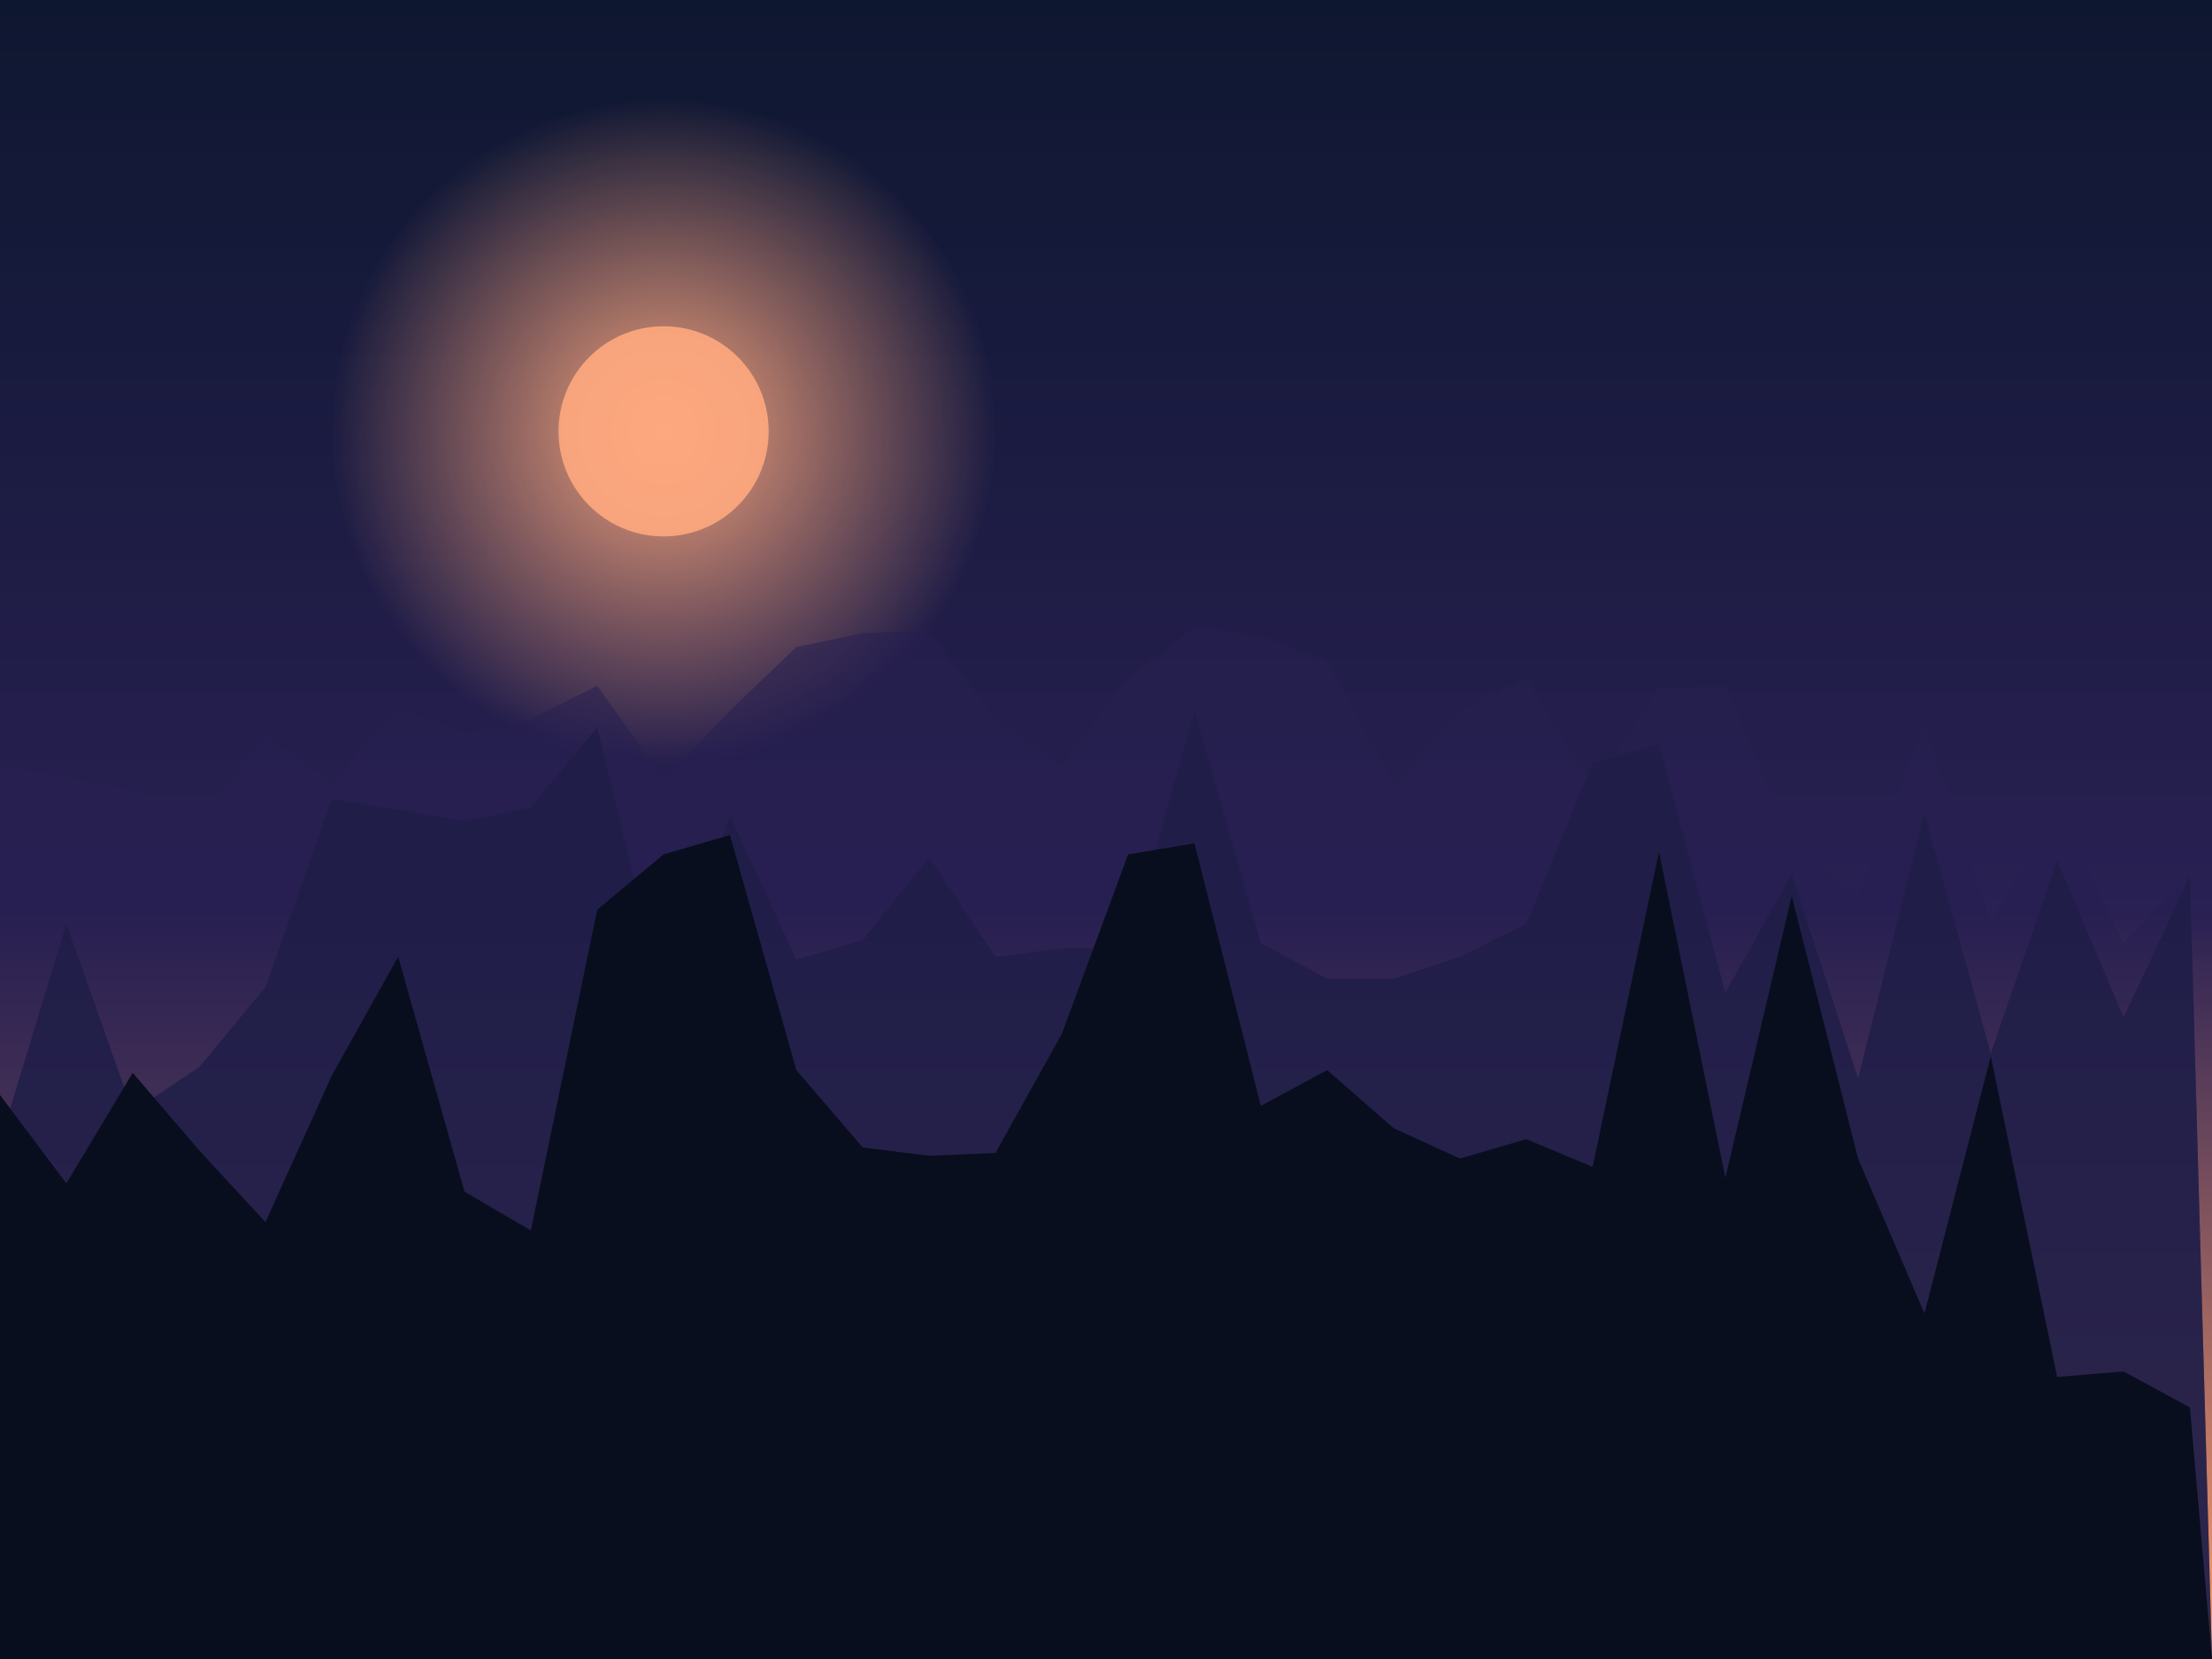
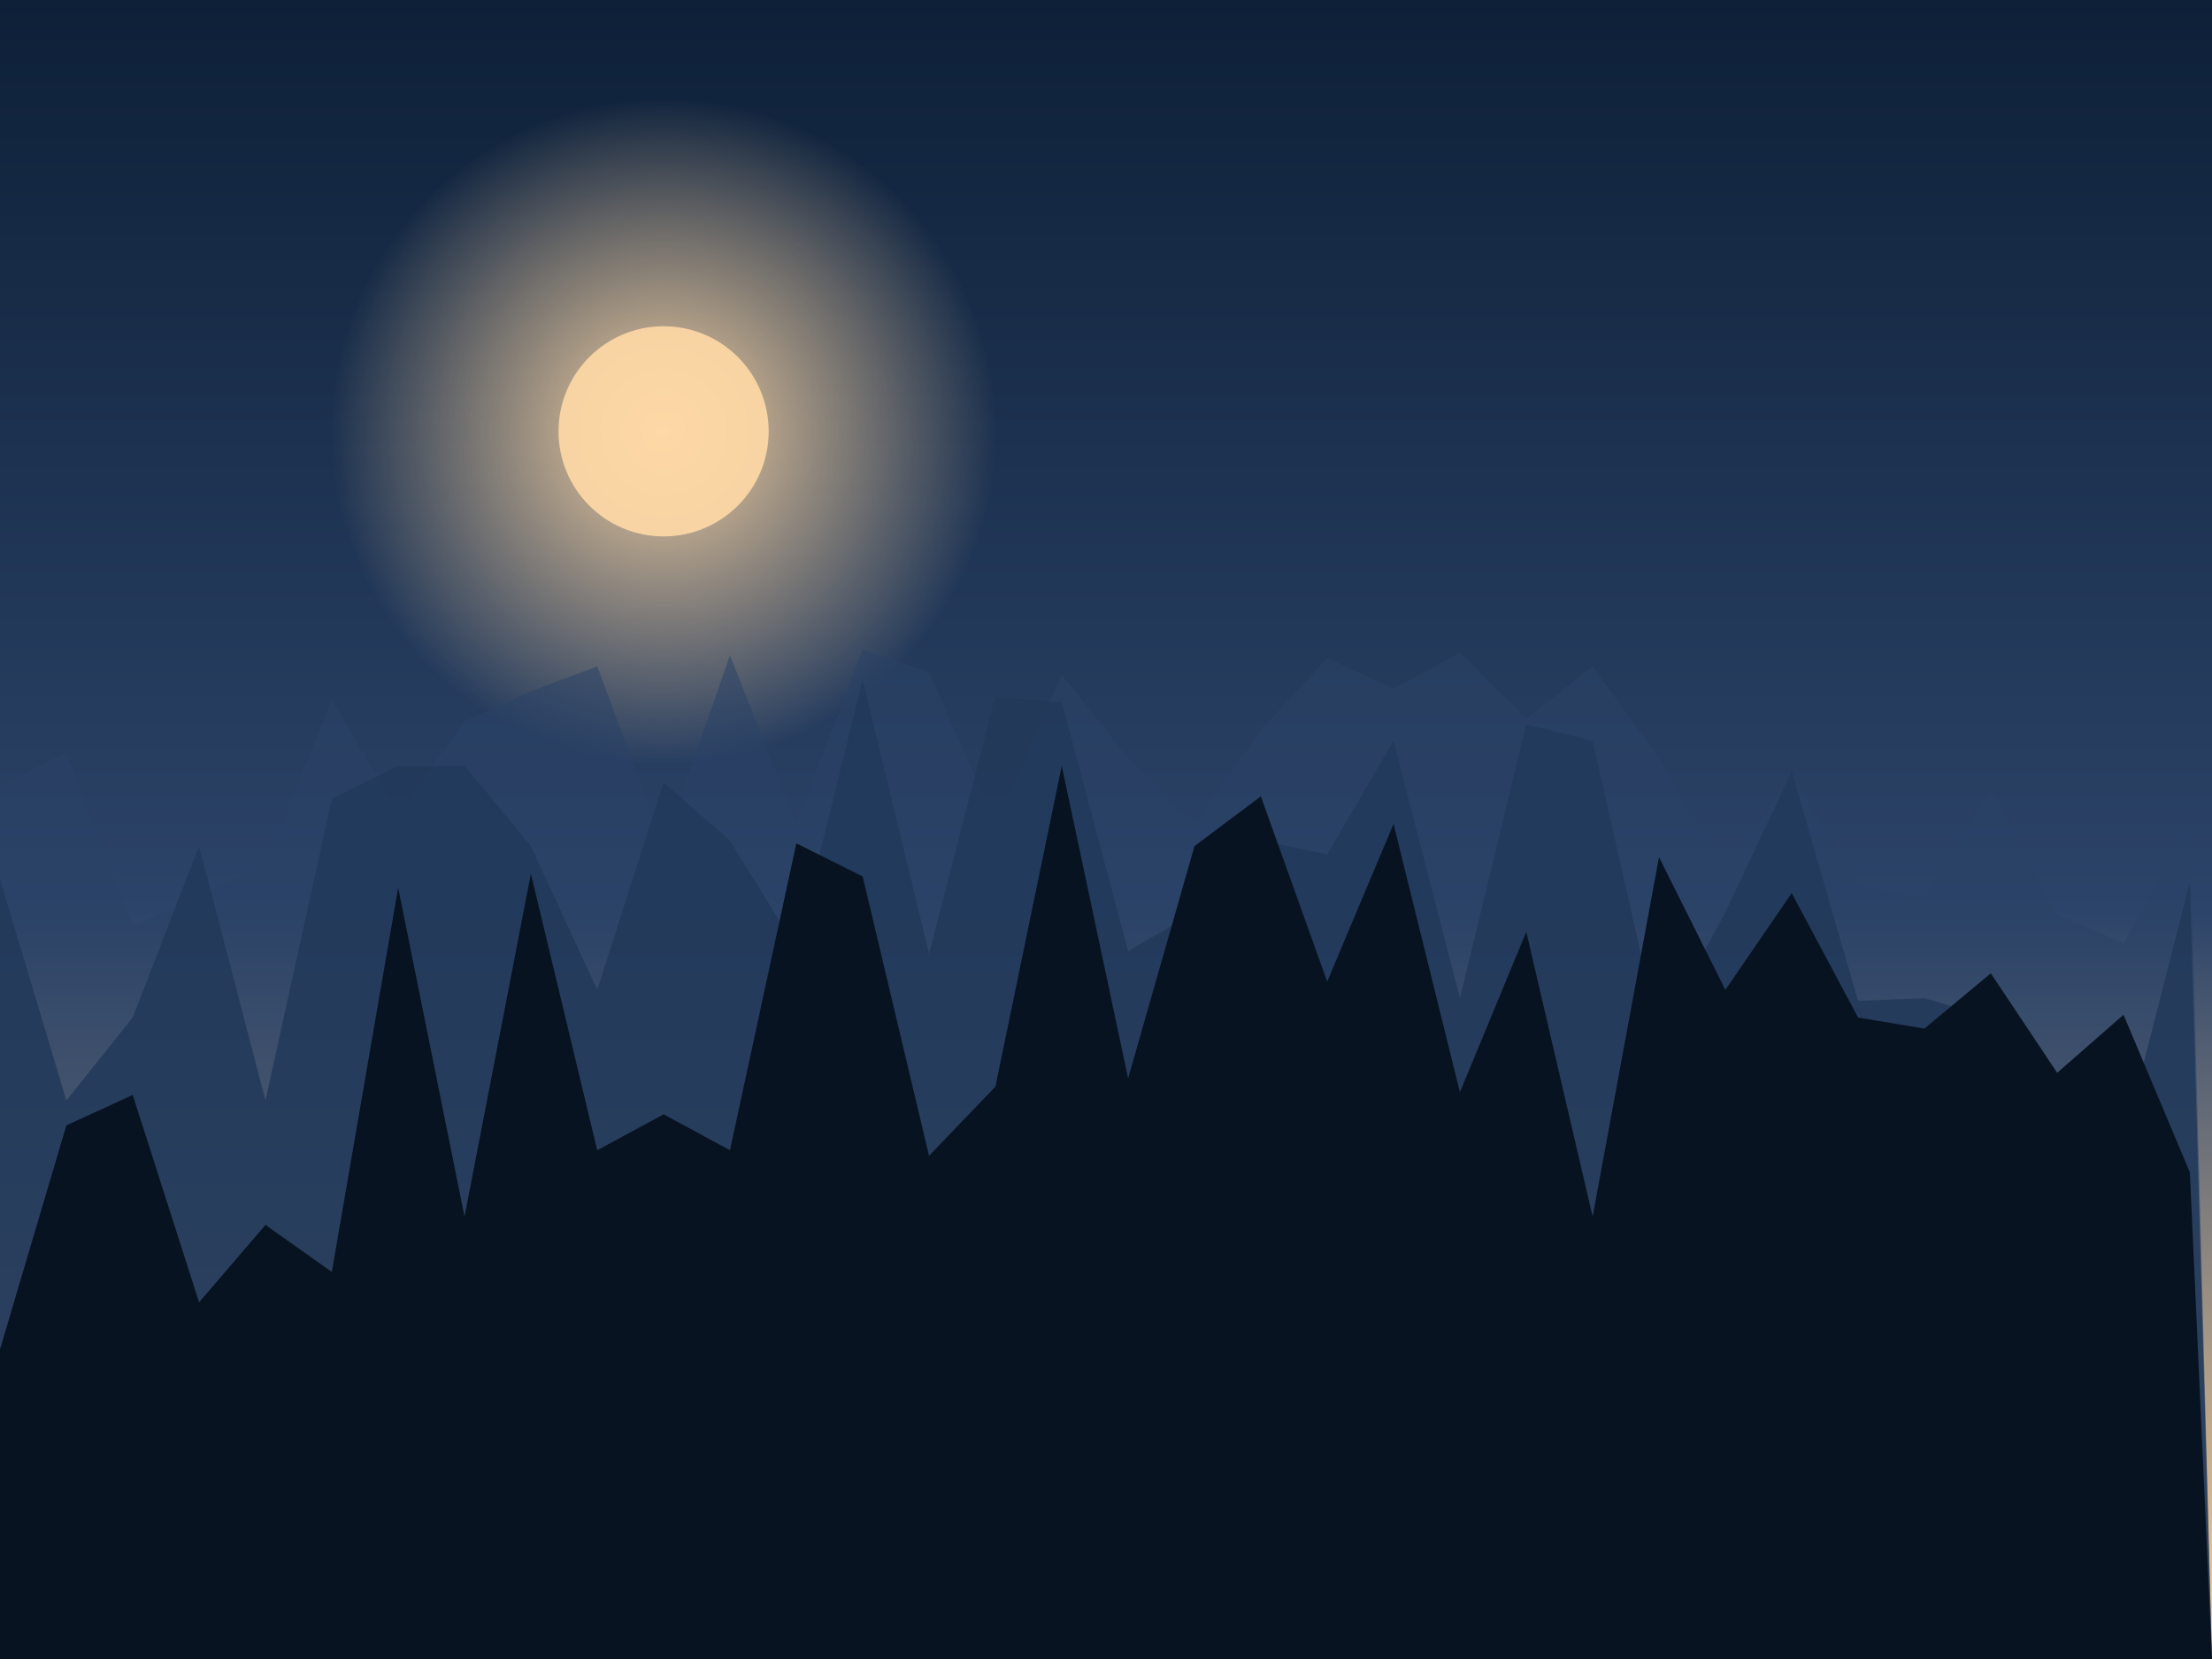
<svg xmlns="http://www.w3.org/2000/svg" viewBox="0 0 800 600" preserveAspectRatio="xMidYMid slice">
  <defs>
    <linearGradient id="sky" x1="0" y1="0" x2="0" y2="1">
-       <stop offset="0" stop-color="#0e1730" />
-       <stop offset="0.55" stop-color="#292053" />
-       <stop offset="1" stop-color="#ff9e6d" />
+       <stop offset="0" stop-color="#0e2038" />
+       <stop offset="0.55" stop-color="#2c4469" />
+       <stop offset="1" stop-color="#ffd49a" />
    </linearGradient>
    <radialGradient id="orb" cx="0.5" cy="0.5" r="0.5">
-       <stop offset="0" stop-color="#ffa97e" stop-opacity="0.95" />
-       <stop offset="1" stop-color="#ffa97e" stop-opacity="0" />
+       <stop offset="0" stop-color="#ffd9a6" stop-opacity="0.95" />
+       <stop offset="1" stop-color="#ffd9a6" stop-opacity="0" />
    </radialGradient>
  </defs>
  <rect width="800" height="600" fill="url(#sky)" />
  <circle cx="240" cy="156" r="120" fill="url(#orb)" />
-   <circle cx="240" cy="156" r="38" fill="#ffa97e" opacity="0.9" />
-   <path d="M0,600 L0,277 L24,281 L48,286 L72,296 L96,266 L120,283 L144,256 L168,265 L192,260 L216,248 L240,282 L264,257 L288,234 L312,229 L336,228 L360,260 L384,277 L408,245 L432,227 L456,230 L480,239 L504,284 L528,257 L552,245 L576,285 L600,249 L624,248 L648,305 L672,324 L696,262 L720,333 L744,292 L768,341 L792,316 L800,600 Z" fill="#271f50" opacity="0.55" />
-   <path d="M0,600 L0,413 L24,334 L48,402 L72,386 L96,357 L120,289 L144,293 L168,297 L192,292 L216,263 L240,362 L264,295 L288,347 L312,340 L336,310 L360,346 L384,343 L408,343 L432,257 L456,341 L480,354 L504,354 L528,346 L552,334 L576,276 L600,269 L624,359 L648,316 L672,390 L696,294 L720,381 L744,311 L768,368 L792,317 L800,600 Z" fill="#1f1d48" opacity="0.85" />
-   <path d="M0,600 L0,396 L24,428 L48,388 L72,416 L96,442 L120,389 L144,346 L168,431 L192,445 L216,329 L240,309 L264,302 L288,387 L312,415 L336,418 L360,417 L384,374 L408,309 L432,305 L456,400 L480,387 L504,408 L528,419 L552,412 L576,422 L600,308 L624,426 L648,324 L672,419 L696,475 L720,382 L744,498 L768,496 L792,509 L800,600 Z" fill="#080e1d" opacity="1.0" />
+   <circle cx="240" cy="156" r="38" fill="#ffd9a6" opacity="0.9" />
+   <path d="M0,600 L0,284 L24,272 L48,335 L72,324 L96,313 L120,253 L144,294 L168,261 L192,250 L216,241 L240,306 L264,237 L288,298 L312,235 L336,243 L360,298 L384,244 L408,274 L432,298 L456,264 L480,238 L504,249 L528,236 L552,260 L576,241 L600,274 L624,316 L648,280 L672,320 L696,325 L720,285 L744,331 L768,341 L792,298 L800,600 Z" fill="#294166" opacity="0.55" />
+   <path d="M0,600 L0,318 L24,398 L48,368 L72,306 L96,398 L120,289 L144,277 L168,277 L192,306 L216,358 L240,283 L264,304 L288,343 L312,246 L336,345 L360,252 L384,254 L408,344 L432,330 L456,304 L480,309 L504,268 L528,361 L552,262 L576,268 L600,374 L624,330 L648,279 L672,362 L696,361 L720,368 L744,414 L768,413 L792,319 L800,600 Z" fill="#213859" opacity="0.85" />
+   <path d="M0,600 L0,488 L24,407 L48,396 L72,471 L96,443 L120,460 L144,321 L168,440 L192,316 L216,416 L240,403 L264,416 L288,305 L312,317 L336,418 L360,393 L384,277 L408,390 L432,306 L456,288 L480,355 L504,298 L528,395 L552,337 L576,440 L600,310 L624,358 L648,323 L672,368 L696,372 L720,352 L744,388 L768,367 L792,424 L800,600 Z" fill="#081322" opacity="1.0" />
</svg>
